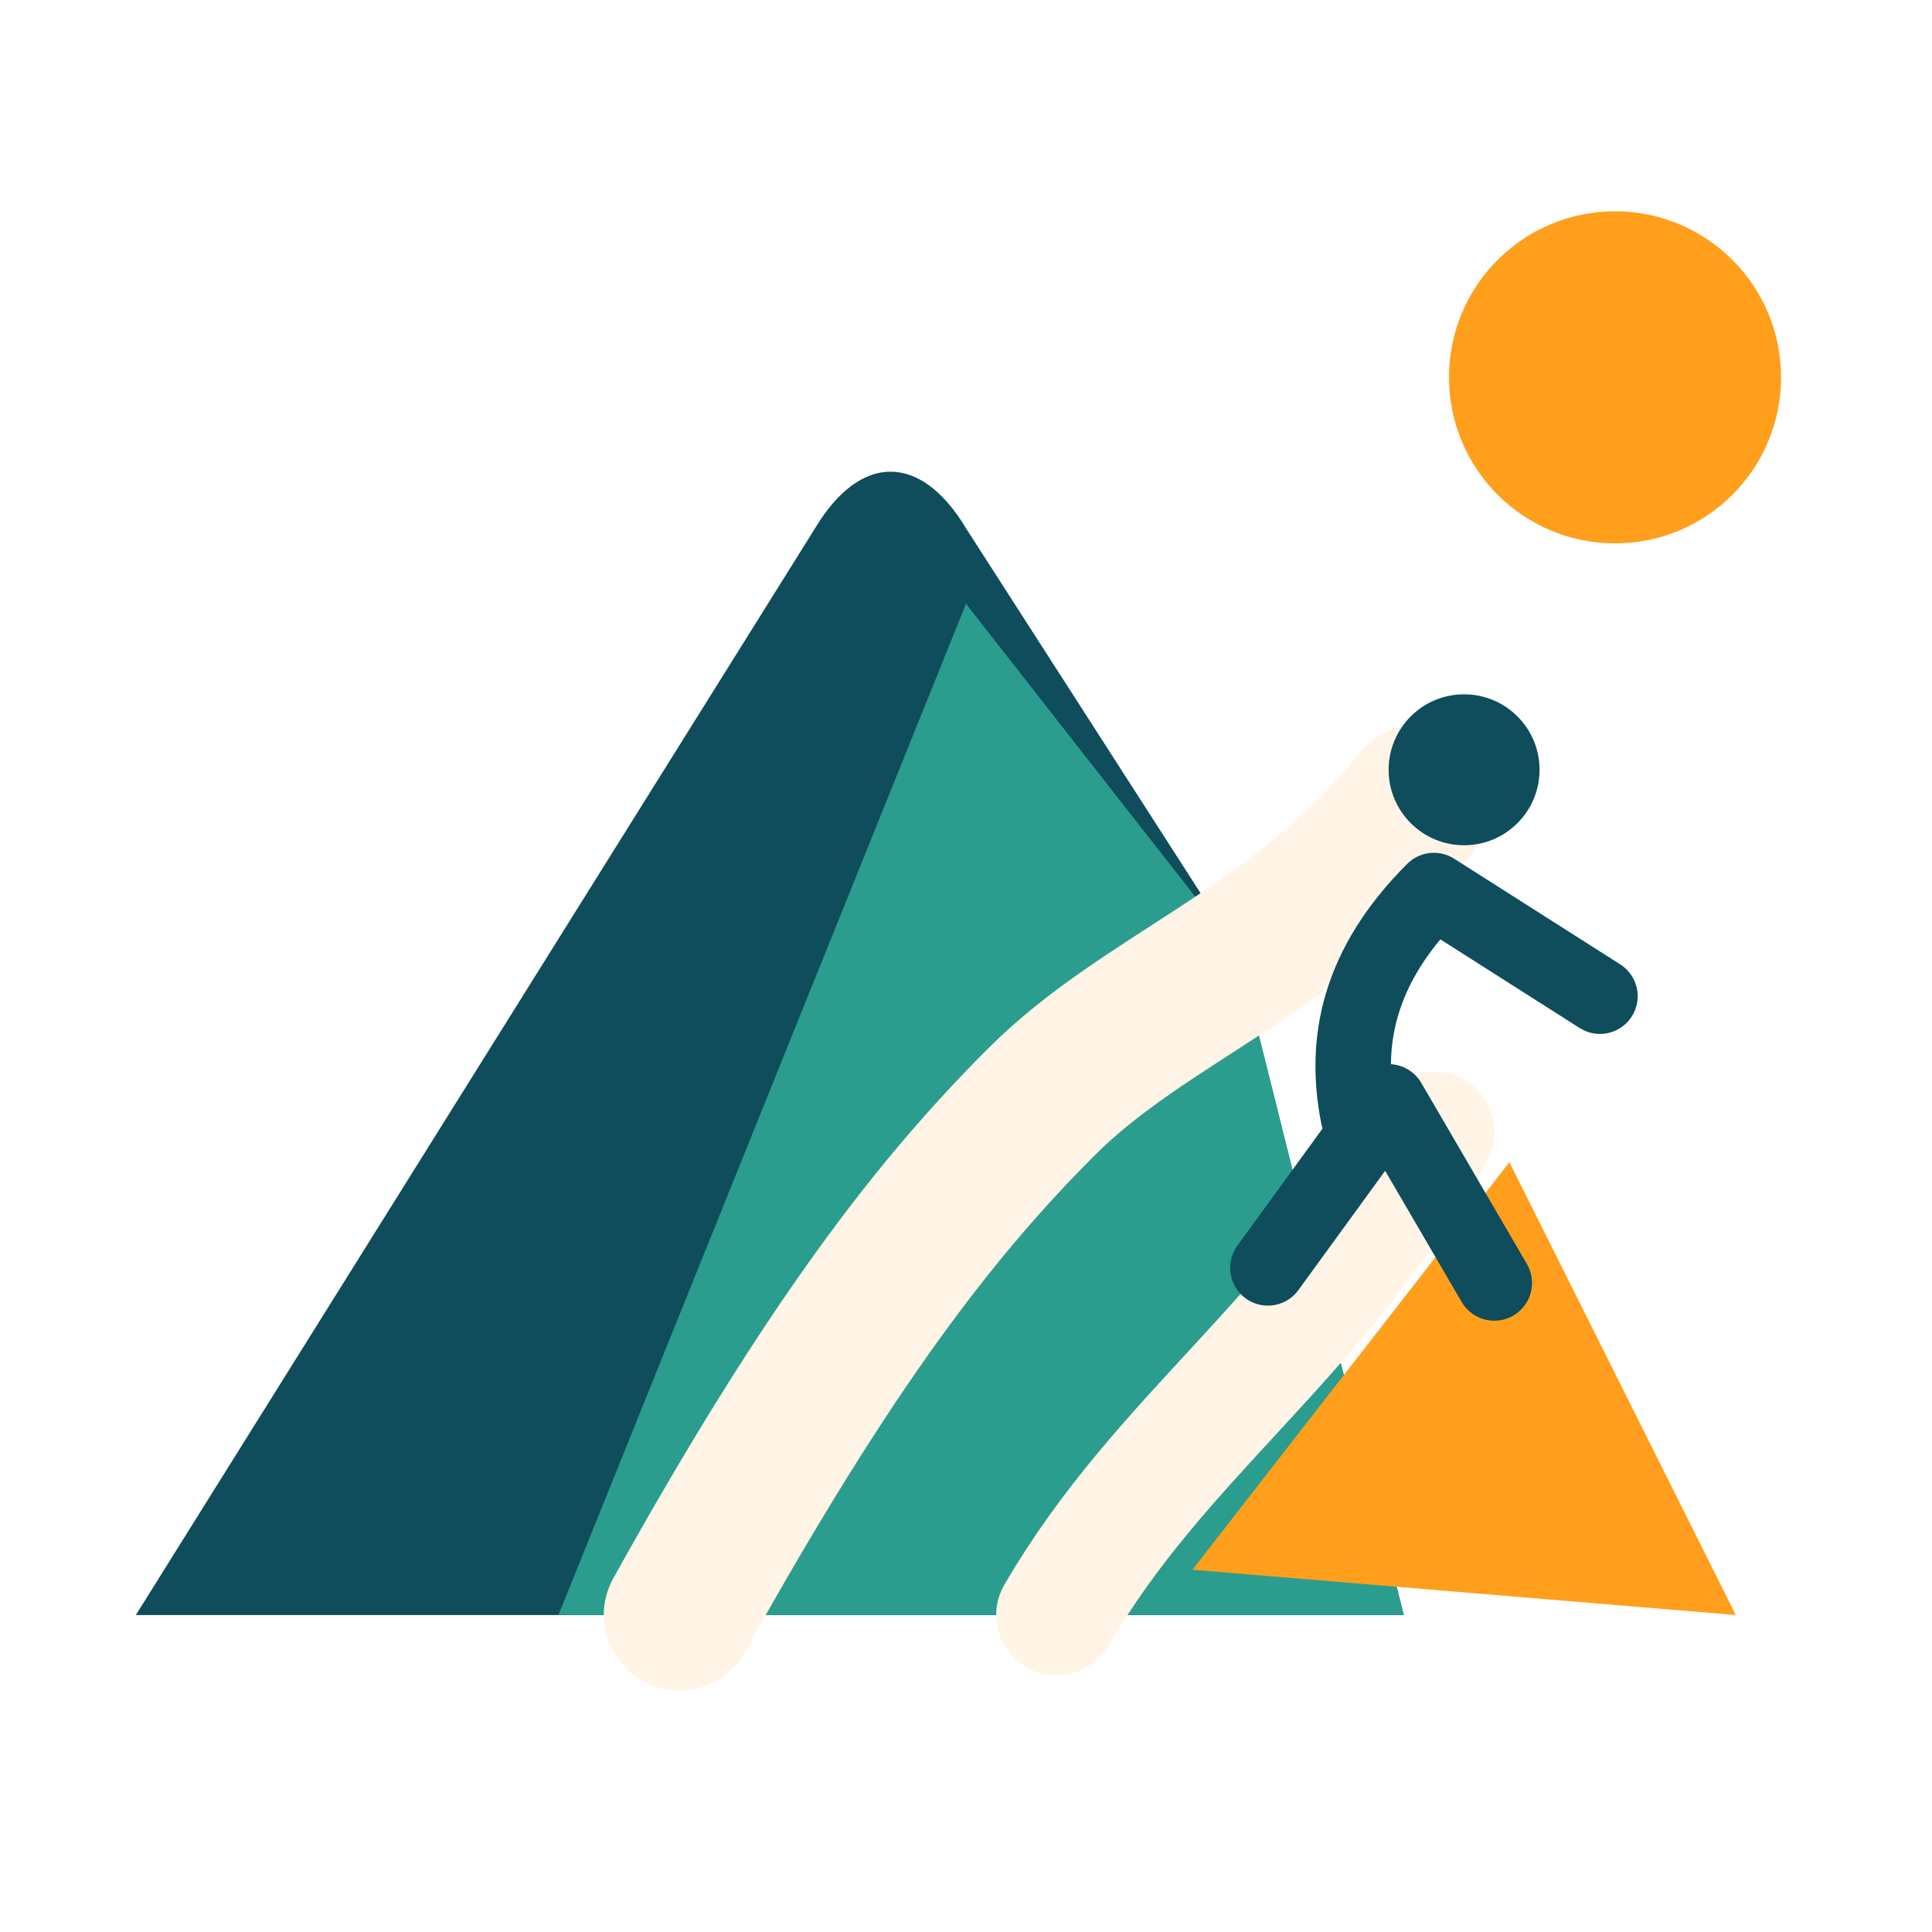
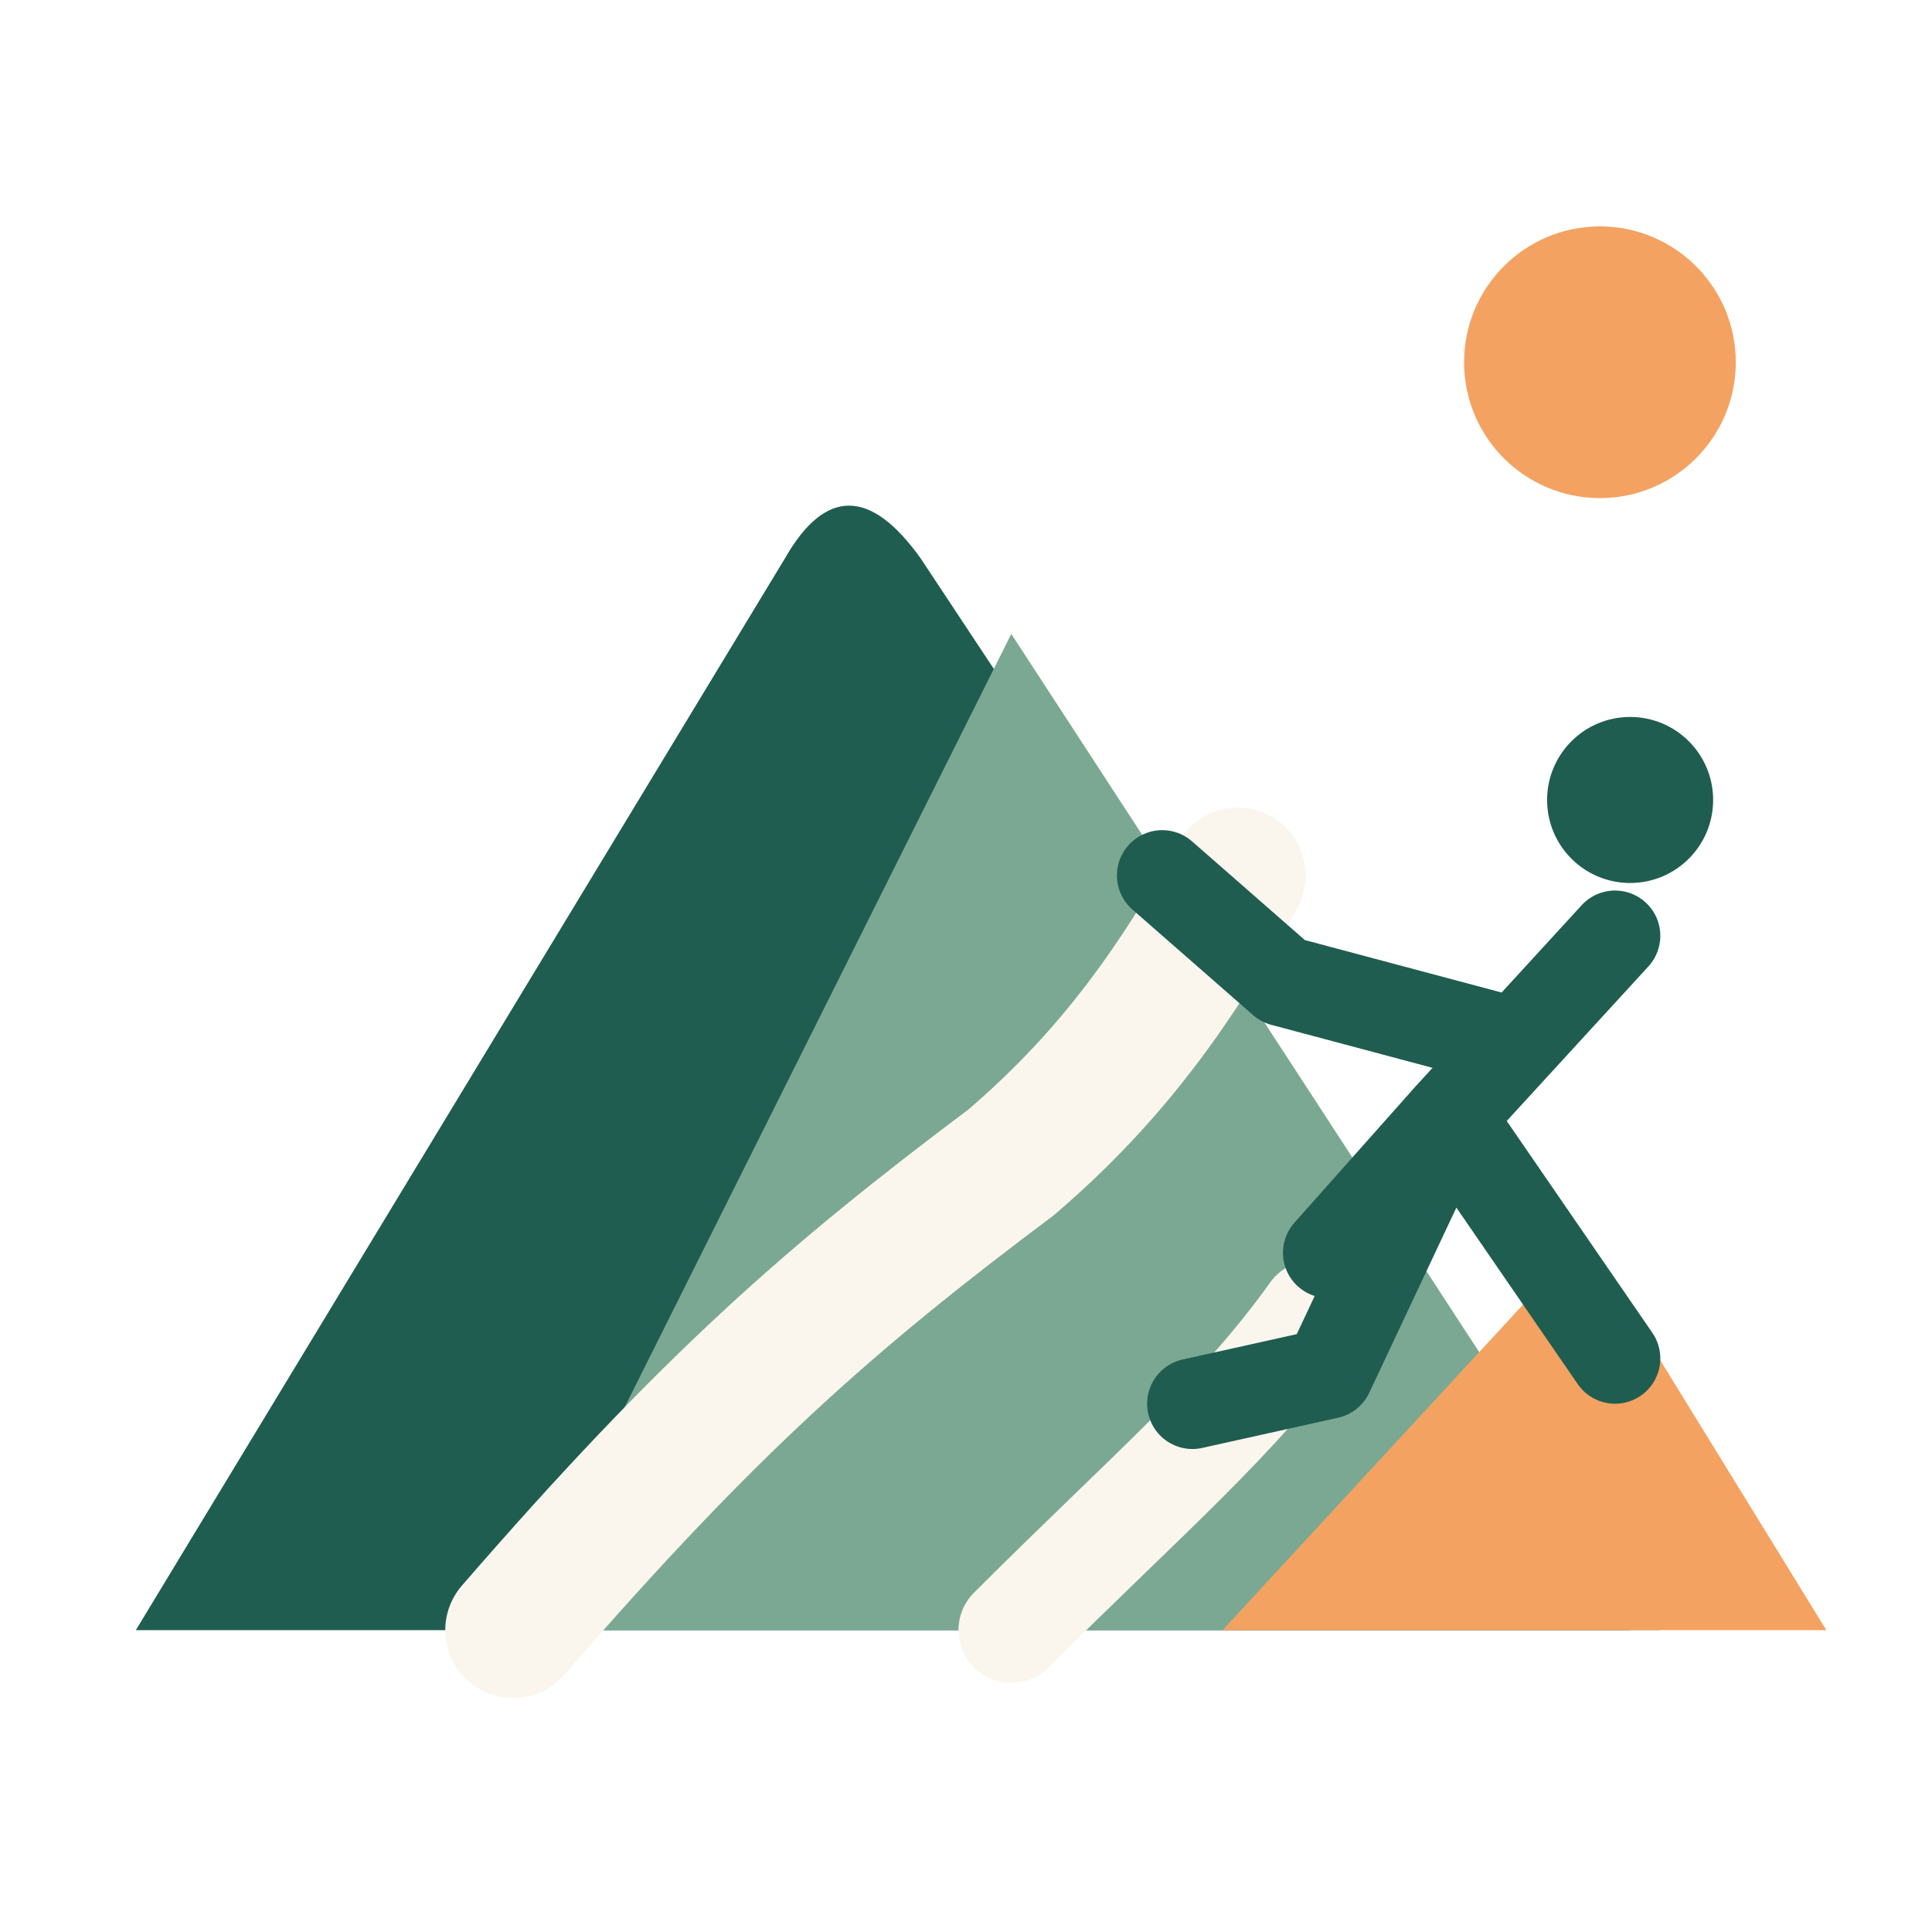
<svg xmlns="http://www.w3.org/2000/svg" viewBox="0 0 128 128" role="img" aria-labelledby="title">
-   <path d="M9 107 54 35c3-5 7-5 10 0l18 28 11 44Z" fill="#0F4C5C" />
-   <path d="M37 107 64 40l18 23 11 44Z" fill="#2A9D8F" />
-   <path d="M45 107c10-18 17-27 24-34 7-7 17-10 25-20" fill="none" stroke="#FFF4E6" stroke-width="10" stroke-linecap="round" />
-   <path d="M70 107c7-12 17-18 25-32" fill="none" stroke="#FFF4E6" stroke-width="8" stroke-linecap="round" />
-   <path d="M79 104 100 77l15 30Z" fill="#FF9F1C" />
-   <circle cx="107" cy="25" r="11" fill="#FF9F1C" />
-   <circle cx="97" cy="51" r="5" fill="#0F4C5C" />
-   <path d="M95 59c-5 5-6 10-5 15m5-15 11 7m-14 7-8 11m8-11 7 12" fill="none" stroke="#0F4C5C" stroke-width="5" stroke-linecap="round" stroke-linejoin="round" />
+   <path d="M9 108 52 37Q56 30 61 37L108 108Z" fill="#1F5D50" />
+   <path d="M34 108 67 42 110 108Z" fill="#7BA892" />
+   <path d="M34 108c13-15 21-22 33-31 7-6 11-12 15-19" stroke="#FAF6EE" stroke-width="9" fill="none" stroke-linecap="round" />
+   <path d="M67 108c9-9 15-14 20-21" stroke="#FAF6EE" stroke-width="7" fill="none" stroke-linecap="round" />
+   <path d="M81 108 105 82 121 108Z" fill="#F4A261" />
+   <circle cx="106" cy="24" r="9" fill="#F4A261" />
+   <circle cx="108" cy="53" r="5.5" fill="#1F5D50" />
+   <path d="M107 62 96 74 88 83M100 69 85 65 77 58M96 74 88 91 79 93M96 74 107 90" stroke="#1F5D50" stroke-width="6" stroke-linecap="round" stroke-linejoin="round" fill="none" />
</svg>
